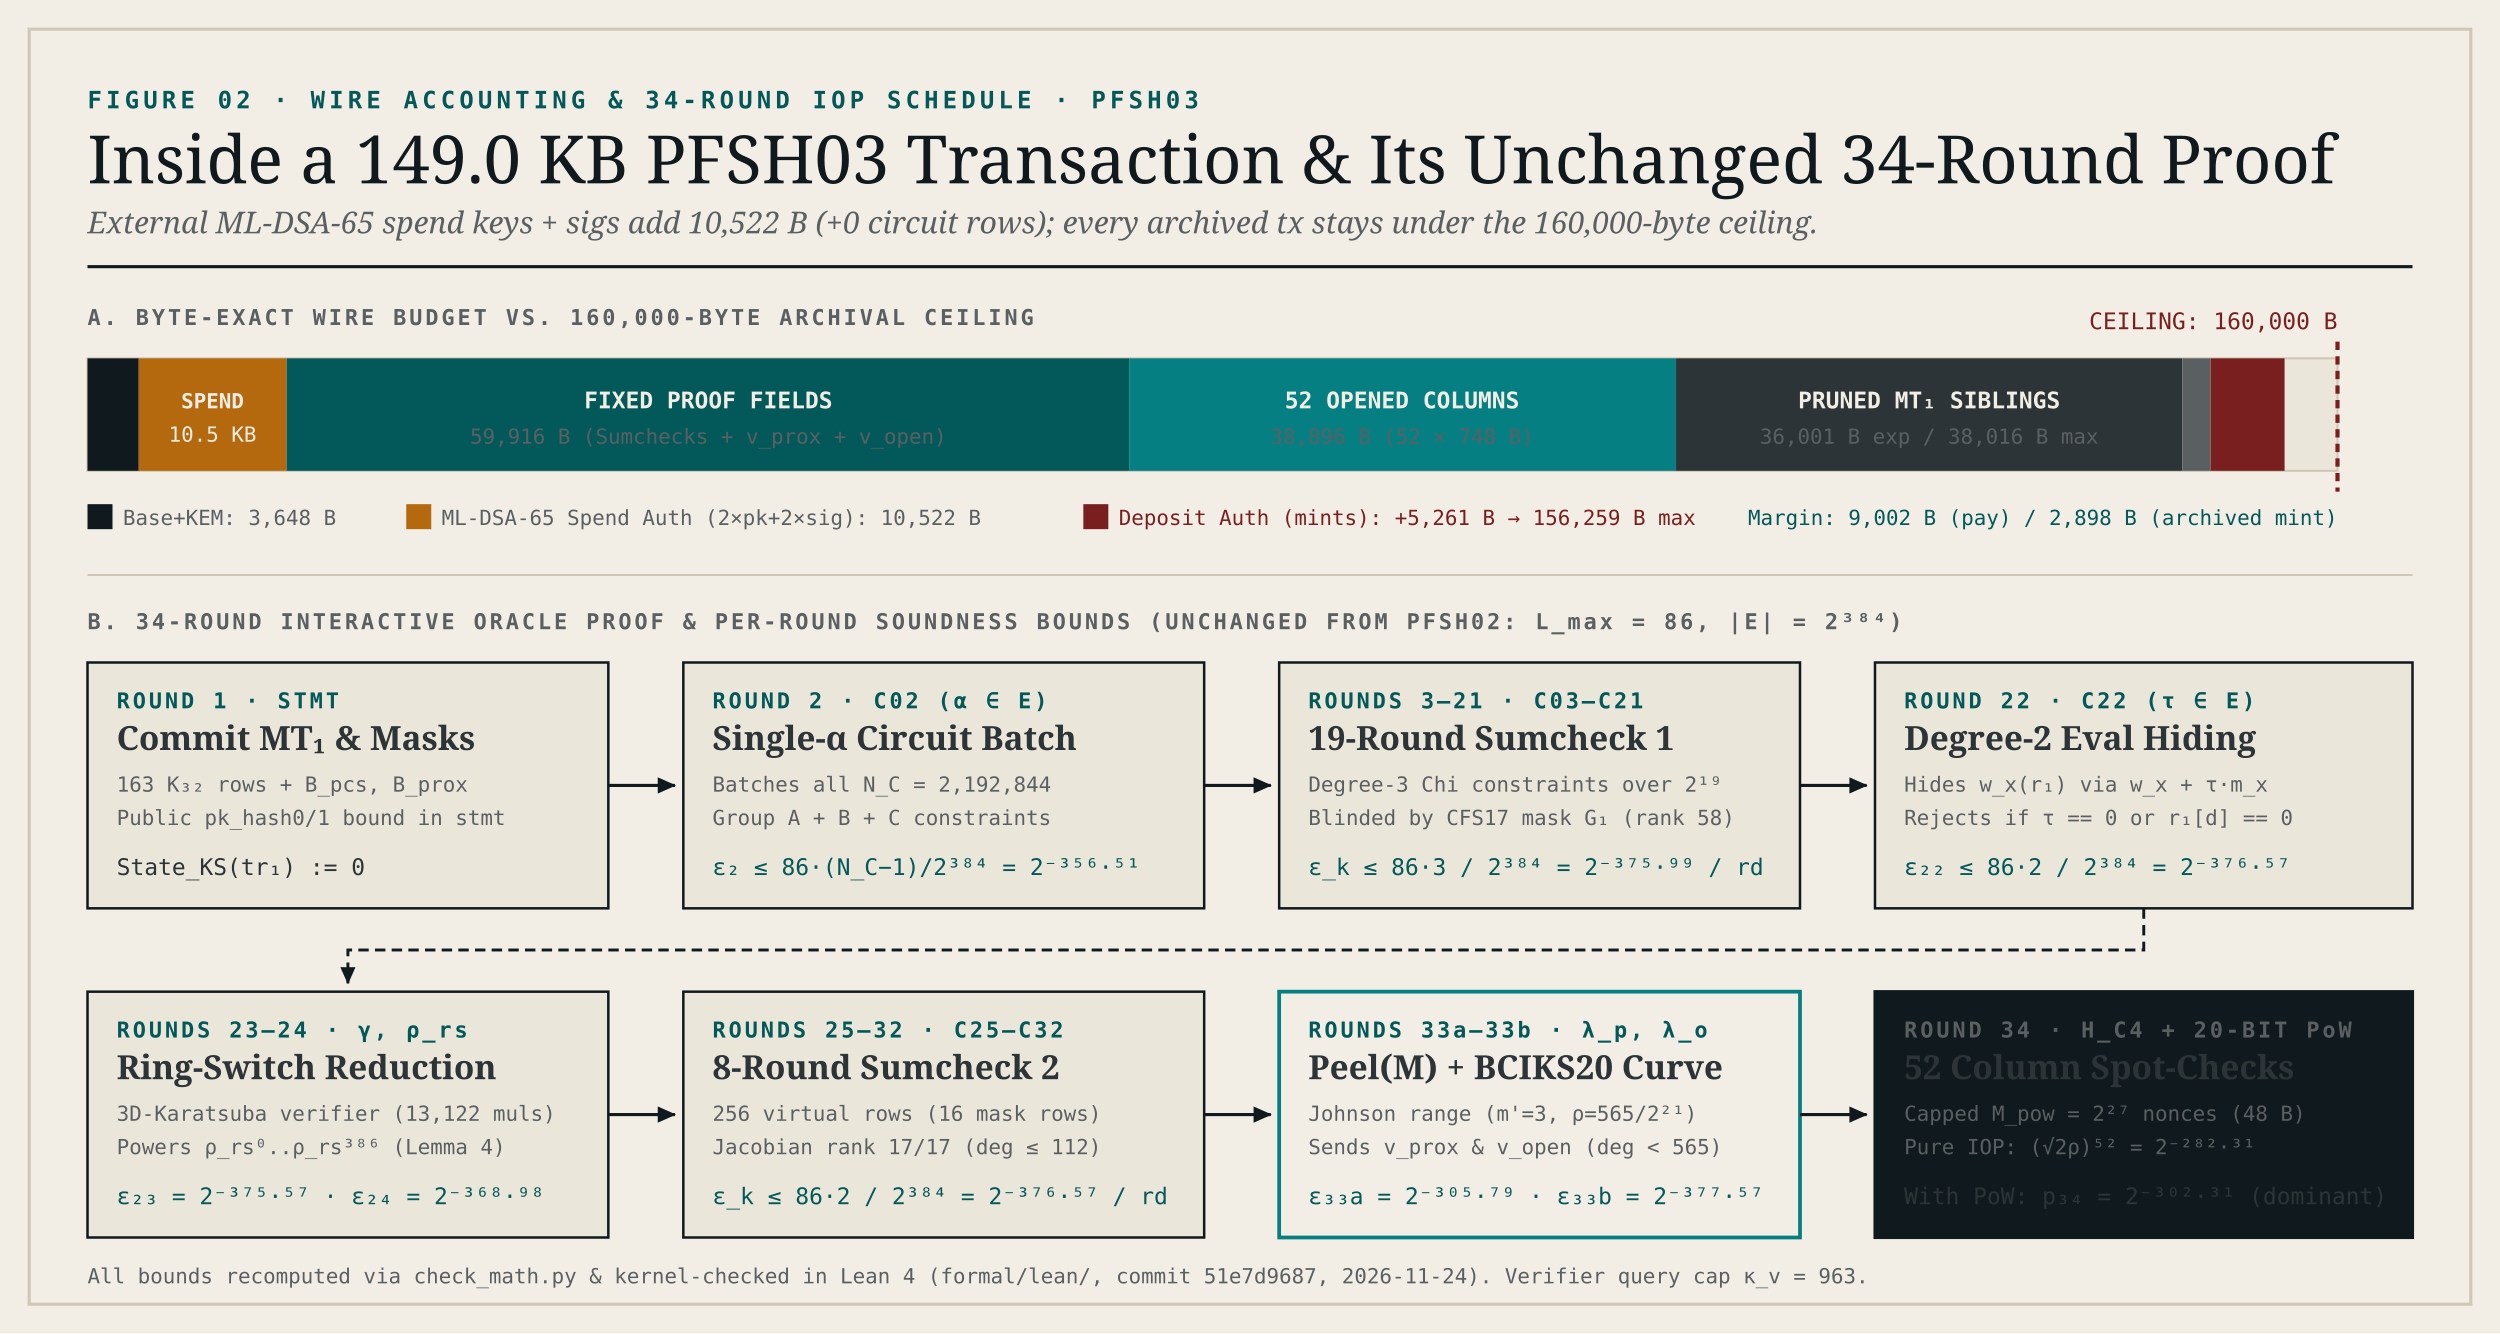
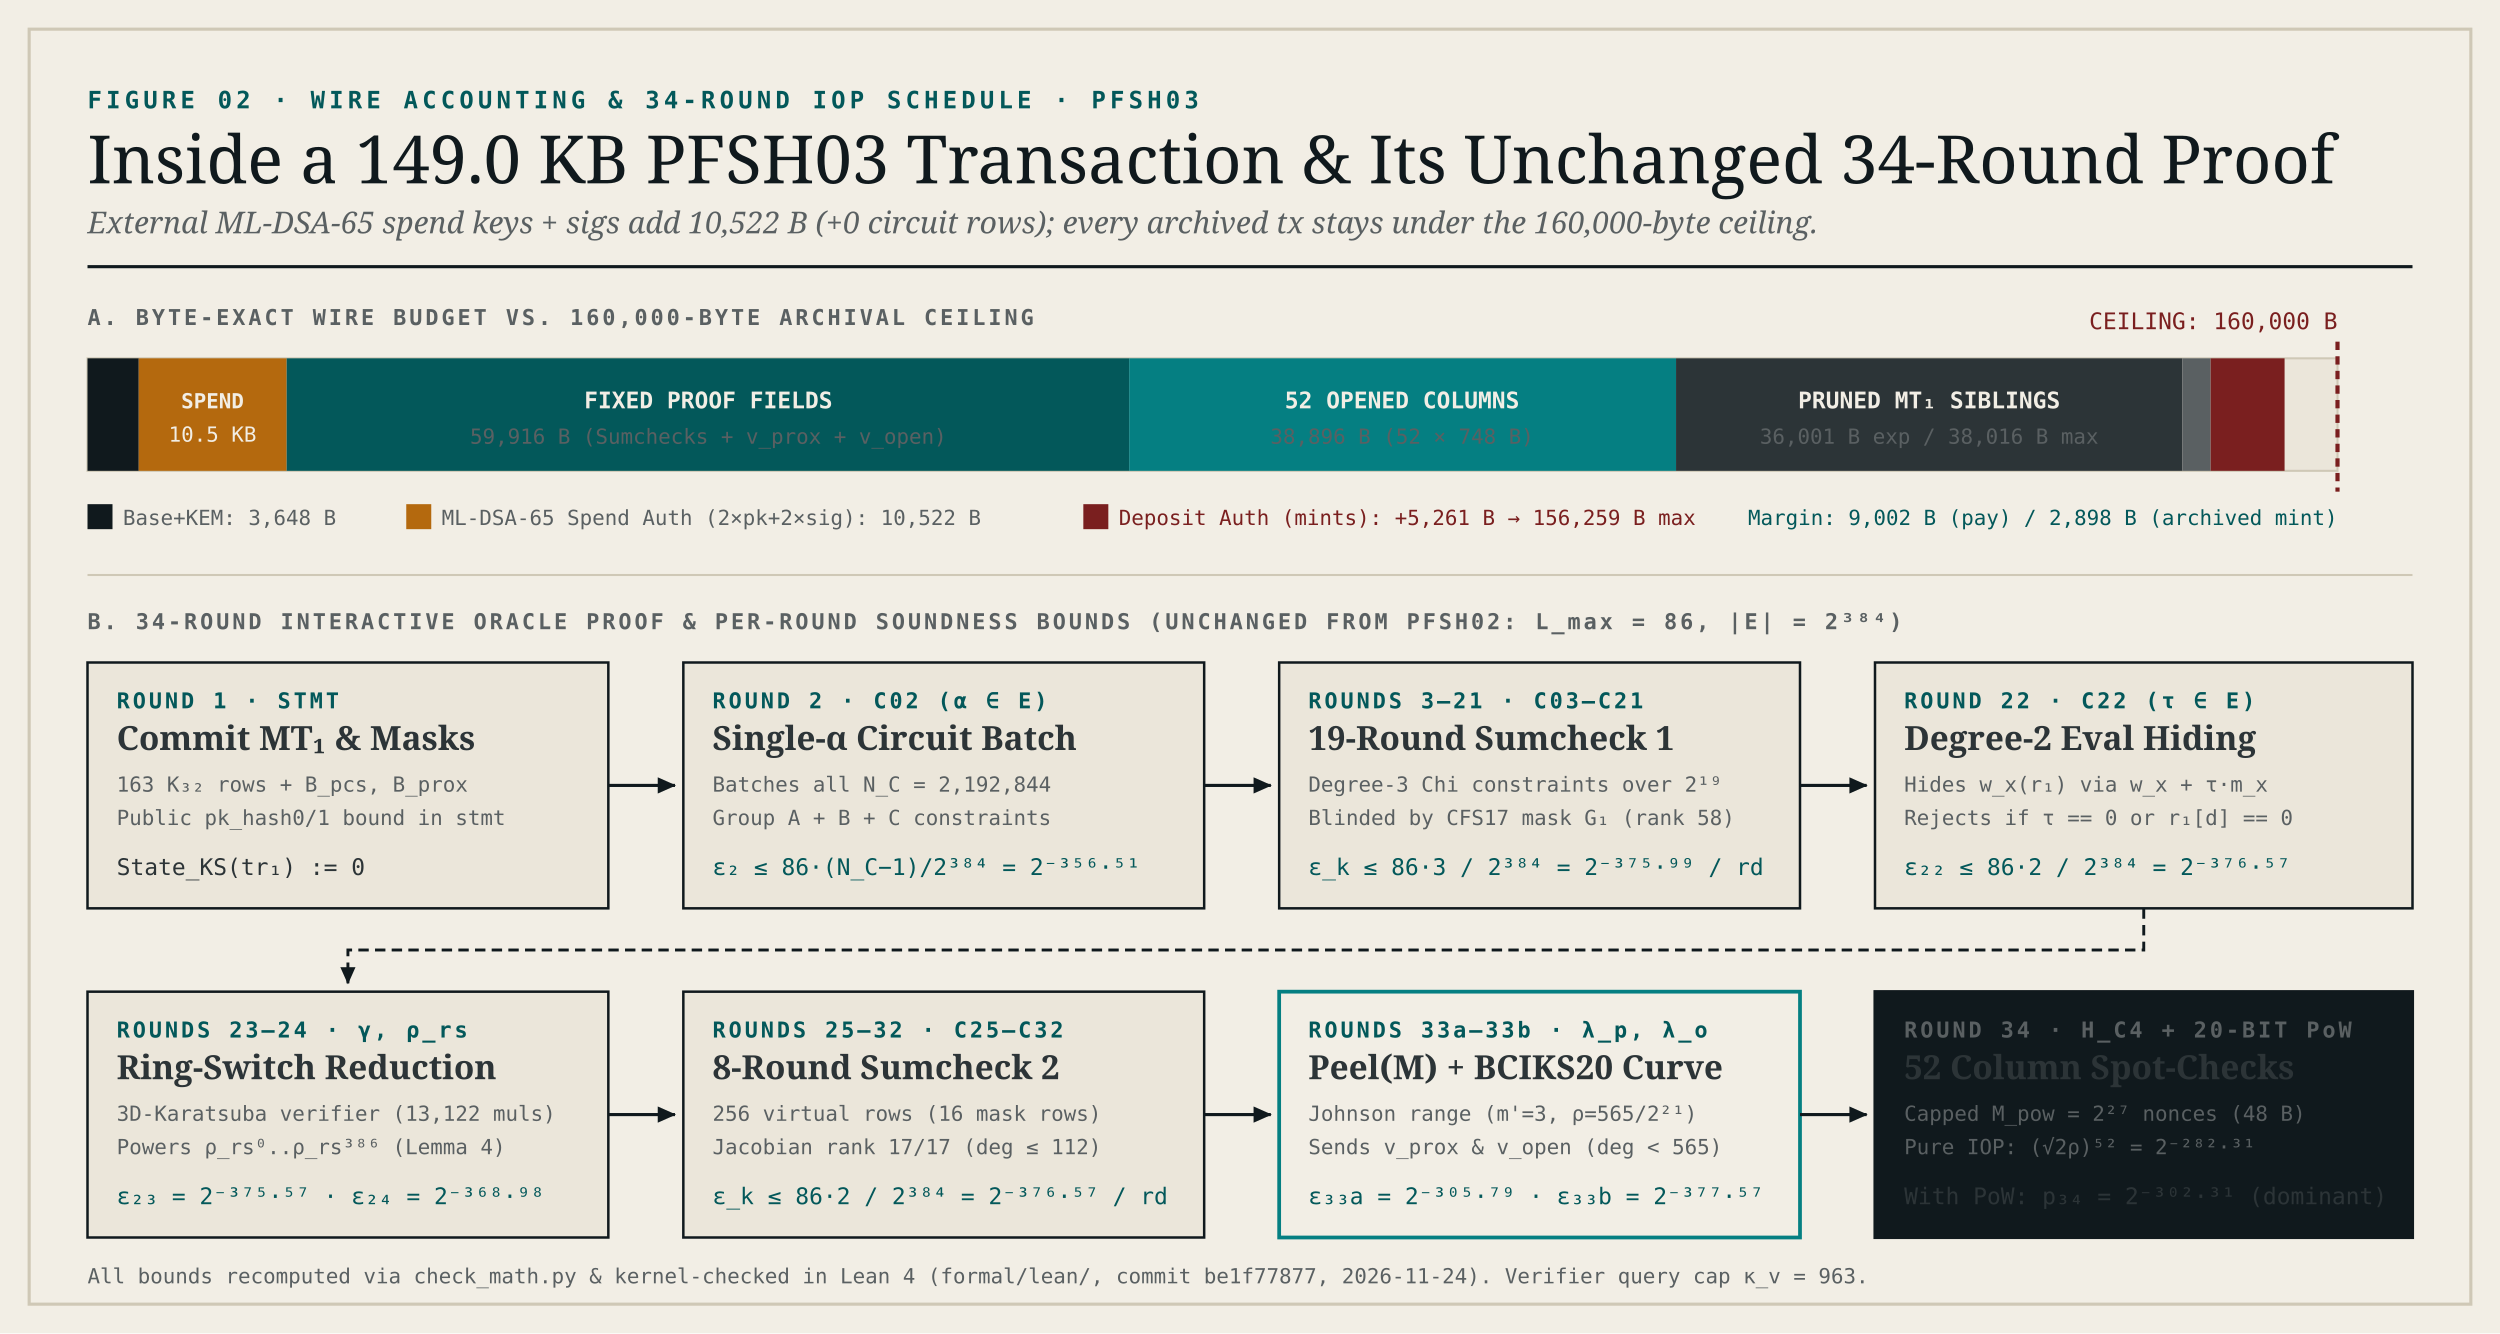
<svg xmlns="http://www.w3.org/2000/svg" viewBox="0 0 1200 640" role="img" aria-labelledby="t2 d2">
  <defs>
    <marker id="arr2" viewBox="0 0 10 10" refX="8.5" refY="5" markerWidth="6.5" markerHeight="6.5" orient="auto-start-reverse">
      <path d="M0 1 L9 5 L0 9 Z" fill="#10191d" />
    </marker>
    <style>
      .disp { font-family: "Instrument Serif", Georgia, serif; fill: #10191d; }
      .serif { font-family: "Newsreader", Georgia, serif; fill: #2c3437; }
      .mono { font-family: "JetBrains Mono", ui-monospace, Menlo, monospace; }
      .kicker { font-size: 11.5px; letter-spacing: 2px; font-weight: 600; fill: #03585a; }
      .label { font-size: 10.5px; letter-spacing: 1.4px; font-weight: 600; fill: #5a6062; }
      .h-title { font-size: 32px; fill: #10191d; }
      .sub { font-size: 14.5px; fill: #5a6062; font-style: italic; }
      .small { font-size: 11px; fill: #2c3437; }
      .tiny { font-size: 10px; fill: #5a6062; }
      .inv { fill: #f2eee5; }
      .teal { fill: #03585a; }
      .ox { fill: #7a1f1f; }
    </style>
  </defs>
  <rect x="0" y="0" width="1200" height="640" fill="#f2eee5" />
  <rect x="14" y="14" width="1172" height="612" fill="none" stroke="#cfc8b6" stroke-width="1.5" />
  <text x="42" y="52" class="mono kicker">FIGURE 02 · WIRE ACCOUNTING &amp; 34-ROUND IOP SCHEDULE · PFSH03</text>
  <text x="42" y="88" class="disp h-title">Inside a 149.0 KB PFSH03 Transaction &amp; Its Unchanged 34-Round Proof</text>
  <text x="42" y="112" class="serif sub">External ML-DSA-65 spend keys + sigs add 10,522 B (+0 circuit rows); every archived tx stays under the 160,000-byte ceiling.</text>
  <line x1="42" y1="128" x2="1158" y2="128" stroke="#10191d" stroke-width="1.5" />
  <text x="42" y="156" class="mono label">A. BYTE-EXACT WIRE BUDGET VS. 160,000-BYTE ARCHIVAL CEILING</text>
  <rect x="42" y="172" width="1080" height="54" fill="#ebe6da" stroke="#cfc8b6" stroke-width="1" />
  <rect x="42" y="172" width="24.6" height="54" fill="#10191d" />
  <rect x="66.6" y="172" width="71.0" height="54" fill="#b4690e" />
  <rect x="137.6" y="172" width="404.4" height="54" fill="#03585a" />
  <rect x="542.0" y="172" width="262.5" height="54" fill="#057f82" />
  <rect x="804.5" y="172" width="243.0" height="54" fill="#2c3437" />
  <rect x="1047.5" y="172" width="13.6" height="54" fill="#5a6062" />
  <rect x="1061.1" y="172" width="35.5" height="54" fill="#7a1f1f" />
  <line x1="1122" y1="164" x2="1122" y2="236" stroke="#7a1f1f" stroke-width="2" stroke-dasharray="4 3" />
  <text x="1122" y="158" text-anchor="end" class="mono small ox">CEILING: 160,000 B</text>
  <text x="102" y="196" text-anchor="middle" class="mono tiny inv" font-weight="600">SPEND</text>
  <text x="102" y="212" text-anchor="middle" class="mono tiny inv">10.5 KB</text>
  <text x="340" y="196" text-anchor="middle" class="mono small inv" font-weight="600">FIXED PROOF FIELDS</text>
  <text x="340" y="213" text-anchor="middle" class="mono tiny" fill="#d9e7e7">59,916 B (Sumchecks + v_prox + v_open)</text>
  <text x="673" y="196" text-anchor="middle" class="mono small inv" font-weight="600">52 OPENED COLUMNS</text>
  <text x="673" y="213" text-anchor="middle" class="mono tiny" fill="#d9e7e7">38,896 B (52 × 748 B)</text>
  <text x="926" y="196" text-anchor="middle" class="mono small inv" font-weight="600">PRUNED MT₁ SIBLINGS</text>
  <text x="926" y="213" text-anchor="middle" class="mono tiny" fill="#cfc8b6">36,001 B exp / 38,016 B max</text>
  <rect x="42" y="242" width="12" height="12" fill="#10191d" />
  <text x="59" y="252" class="mono tiny">Base+KEM: 3,648 B</text>
  <rect x="195" y="242" width="12" height="12" fill="#b4690e" />
  <text x="212" y="252" class="mono tiny">ML-DSA-65 Spend Auth (2×pk+2×sig): 10,522 B</text>
  <rect x="520" y="242" width="12" height="12" fill="#7a1f1f" />
  <text x="537" y="252" class="mono tiny ox">Deposit Auth (mints): +5,261 B → 156,259 B max</text>
  <text x="1122" y="252" text-anchor="end" class="mono tiny teal">Margin: 9,002 B (pay) / 2,898 B (archived mint)</text>
  <line x1="42" y1="276" x2="1158" y2="276" stroke="#cfc8b6" stroke-width="1" />
  <text x="42" y="302" class="mono label">B. 34-ROUND INTERACTIVE ORACLE PROOF &amp; PER-ROUND SOUNDNESS BOUNDS (UNCHANGED FROM PFSH02: L_max = 86, |E| = 2³⁸⁴)</text>
  <rect x="42" y="318" width="250" height="118" fill="#ebe6da" stroke="#10191d" stroke-width="1.2" />
  <text x="56" y="340" class="mono label teal">ROUND 1 · STMT</text>
  <text x="56" y="360" class="serif" font-size="16" font-weight="600" fill="#10191d">Commit MT₁ &amp; Masks</text>
  <text x="56" y="380" class="mono tiny">163 K₃₂ rows + B_pcs, B_prox</text>
  <text x="56" y="396" class="mono tiny">Public pk_hash0/1 bound in stmt</text>
  <text x="56" y="420" class="mono small" fill="#10191d">State_KS(tr₁) := 0</text>
  <rect x="328" y="318" width="250" height="118" fill="#ebe6da" stroke="#10191d" stroke-width="1.2" />
  <text x="342" y="340" class="mono label teal">ROUND 2 · C02 (α ∈ E)</text>
  <text x="342" y="360" class="serif" font-size="16" font-weight="600" fill="#10191d">Single-α Circuit Batch</text>
  <text x="342" y="380" class="mono tiny">Batches all N_C = 2,192,844</text>
  <text x="342" y="396" class="mono tiny">Group A + B + C constraints</text>
  <text x="342" y="420" class="mono small teal">ε₂ ≤ 86·(N_C−1)/2³⁸⁴ = 2⁻³⁵⁶·⁵¹</text>
  <rect x="614" y="318" width="250" height="118" fill="#ebe6da" stroke="#10191d" stroke-width="1.2" />
  <text x="628" y="340" class="mono label teal">ROUNDS 3–21 · C03–C21</text>
  <text x="628" y="360" class="serif" font-size="16" font-weight="600" fill="#10191d">19-Round Sumcheck 1</text>
  <text x="628" y="380" class="mono tiny">Degree-3 Chi constraints over 2¹⁹</text>
  <text x="628" y="396" class="mono tiny">Blinded by CFS17 mask G₁ (rank 58)</text>
  <text x="628" y="420" class="mono small teal">ε_k ≤ 86·3 / 2³⁸⁴ = 2⁻³⁷⁵·⁹⁹ / rd</text>
  <rect x="900" y="318" width="258" height="118" fill="#ebe6da" stroke="#10191d" stroke-width="1.2" />
  <text x="914" y="340" class="mono label teal">ROUND 22 · C22 (τ ∈ E)</text>
  <text x="914" y="360" class="serif" font-size="16" font-weight="600" fill="#10191d">Degree-2 Eval Hiding</text>
  <text x="914" y="380" class="mono tiny">Hides w_x(r₁) via w_x + τ·m_x</text>
  <text x="914" y="396" class="mono tiny">Rejects if τ == 0 or r₁[d] == 0</text>
  <text x="914" y="420" class="mono small teal">ε₂₂ ≤ 86·2 / 2³⁸⁴ = 2⁻³⁷⁶·⁵⁷</text>
  <line x1="292" y1="377" x2="324" y2="377" stroke="#10191d" stroke-width="1.5" marker-end="url(#arr2)" />
  <line x1="578" y1="377" x2="610" y2="377" stroke="#10191d" stroke-width="1.5" marker-end="url(#arr2)" />
  <line x1="864" y1="377" x2="896" y2="377" stroke="#10191d" stroke-width="1.5" marker-end="url(#arr2)" />
  <path d="M1029 436 L1029 456 L167 456 L167 472" stroke="#10191d" stroke-width="1.4" fill="none" stroke-dasharray="5 3" marker-end="url(#arr2)" />
  <rect x="42" y="476" width="250" height="118" fill="#ebe6da" stroke="#10191d" stroke-width="1.2" />
  <text x="56" y="498" class="mono label teal">ROUNDS 23–24 · γ, ρ_rs</text>
  <text x="56" y="518" class="serif" font-size="16" font-weight="600" fill="#10191d">Ring-Switch Reduction</text>
  <text x="56" y="538" class="mono tiny">3D-Karatsuba verifier (13,122 muls)</text>
  <text x="56" y="554" class="mono tiny">Powers ρ_rs⁰..ρ_rs³⁸⁶ (Lemma 4)</text>
  <text x="56" y="578" class="mono small teal">ε₂₃ = 2⁻³⁷⁵·⁵⁷ · ε₂₄ = 2⁻³⁶⁸·⁹⁸</text>
  <rect x="328" y="476" width="250" height="118" fill="#ebe6da" stroke="#10191d" stroke-width="1.2" />
  <text x="342" y="498" class="mono label teal">ROUNDS 25–32 · C25–C32</text>
  <text x="342" y="518" class="serif" font-size="16" font-weight="600" fill="#10191d">8-Round Sumcheck 2</text>
  <text x="342" y="538" class="mono tiny">256 virtual rows (16 mask rows)</text>
  <text x="342" y="554" class="mono tiny">Jacobian rank 17/17 (deg ≤ 112)</text>
  <text x="342" y="578" class="mono small teal">ε_k ≤ 86·2 / 2³⁸⁴ = 2⁻³⁷⁶·⁵⁷ / rd</text>
  <rect x="614" y="476" width="250" height="118" fill="#f2eee5" stroke="#057f82" stroke-width="1.8" />
  <text x="628" y="498" class="mono label teal">ROUNDS 33a–33b · λ_p, λ_o</text>
  <text x="628" y="518" class="serif" font-size="16" font-weight="600" fill="#10191d">Peel(M) + BCIKS20 Curve</text>
  <text x="628" y="538" class="mono tiny">Johnson range (m'=3, ρ=565/2²¹)</text>
  <text x="628" y="554" class="mono tiny">Sends v_prox &amp; v_open (deg &lt; 565)</text>
  <text x="628" y="578" class="mono small teal">ε₃₃a = 2⁻³⁰⁵·⁷⁹ · ε₃₃b = 2⁻³⁷⁷·⁵⁷</text>
  <rect x="900" y="476" width="258" height="118" fill="#10191d" stroke="#10191d" stroke-width="1.5" />
  <text x="914" y="498" class="mono label" fill="#7fd3d5">ROUND 34 · H_C4 + 20-BIT PoW</text>
  <text x="914" y="518" class="serif" font-size="16" font-weight="600" fill="#f2eee5">52 Column Spot-Checks</text>
  <text x="914" y="538" class="mono tiny" fill="#cfc8b6">Capped M_pow = 2²⁷ nonces (48 B)</text>
  <text x="914" y="554" class="mono tiny" fill="#cfc8b6">Pure IOP: (√2ρ)⁵² = 2⁻²⁸²·³¹</text>
  <text x="914" y="578" class="mono small" fill="#7fd3d5">With PoW: p₃₄ = 2⁻³⁰²·³¹ (dominant)</text>
  <line x1="292" y1="535" x2="324" y2="535" stroke="#10191d" stroke-width="1.5" marker-end="url(#arr2)" />
  <line x1="578" y1="535" x2="610" y2="535" stroke="#10191d" stroke-width="1.5" marker-end="url(#arr2)" />
  <line x1="864" y1="535" x2="896" y2="535" stroke="#10191d" stroke-width="1.5" marker-end="url(#arr2)" />
-   <text x="42" y="616" class="mono tiny">All bounds recomputed via check_math.py &amp; kernel-checked in Lean 4 (formal/lean/, commit 51e7d9687, 2026-11-24). Verifier query cap κ_v = 963.</text>
+   <text x="42" y="616" class="mono tiny">All bounds recomputed via check_math.py &amp; kernel-checked in Lean 4 (formal/lean/, commit be1f77877, 2026-11-24). Verifier query cap κ_v = 963.</text>
</svg>
